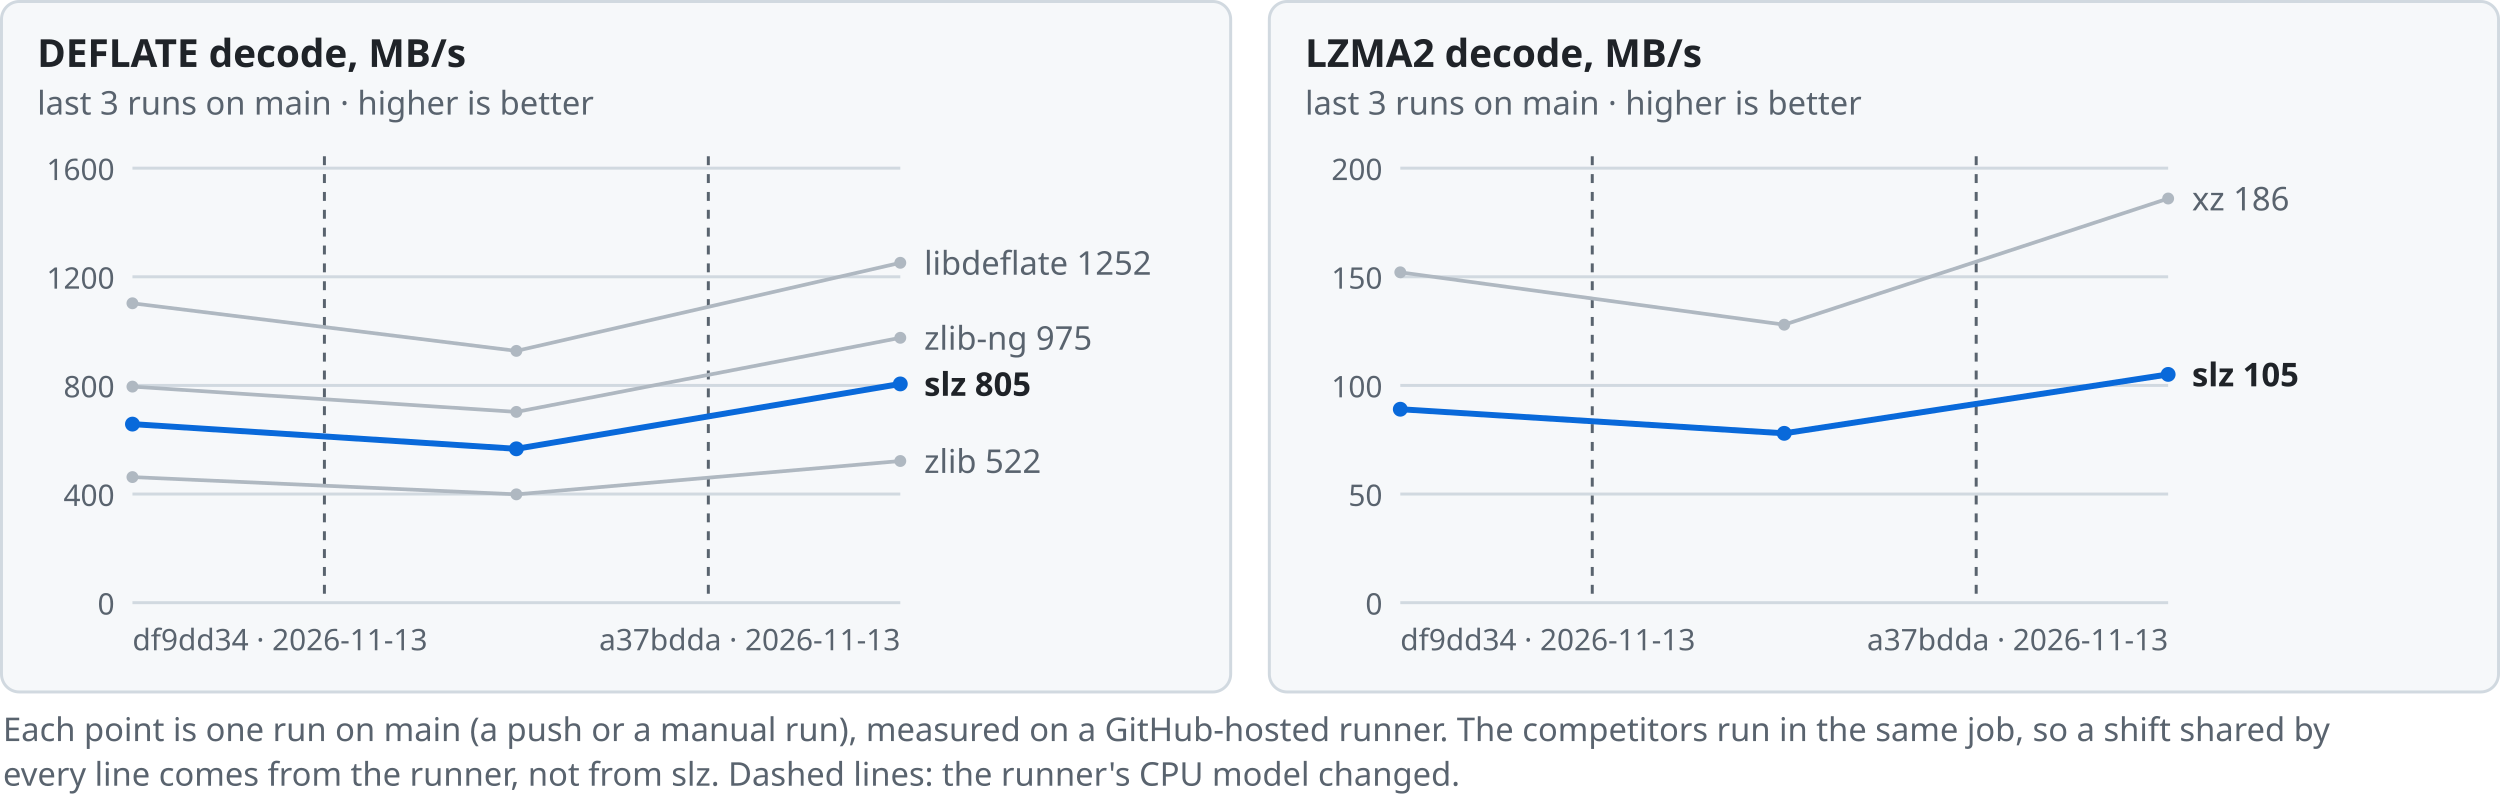
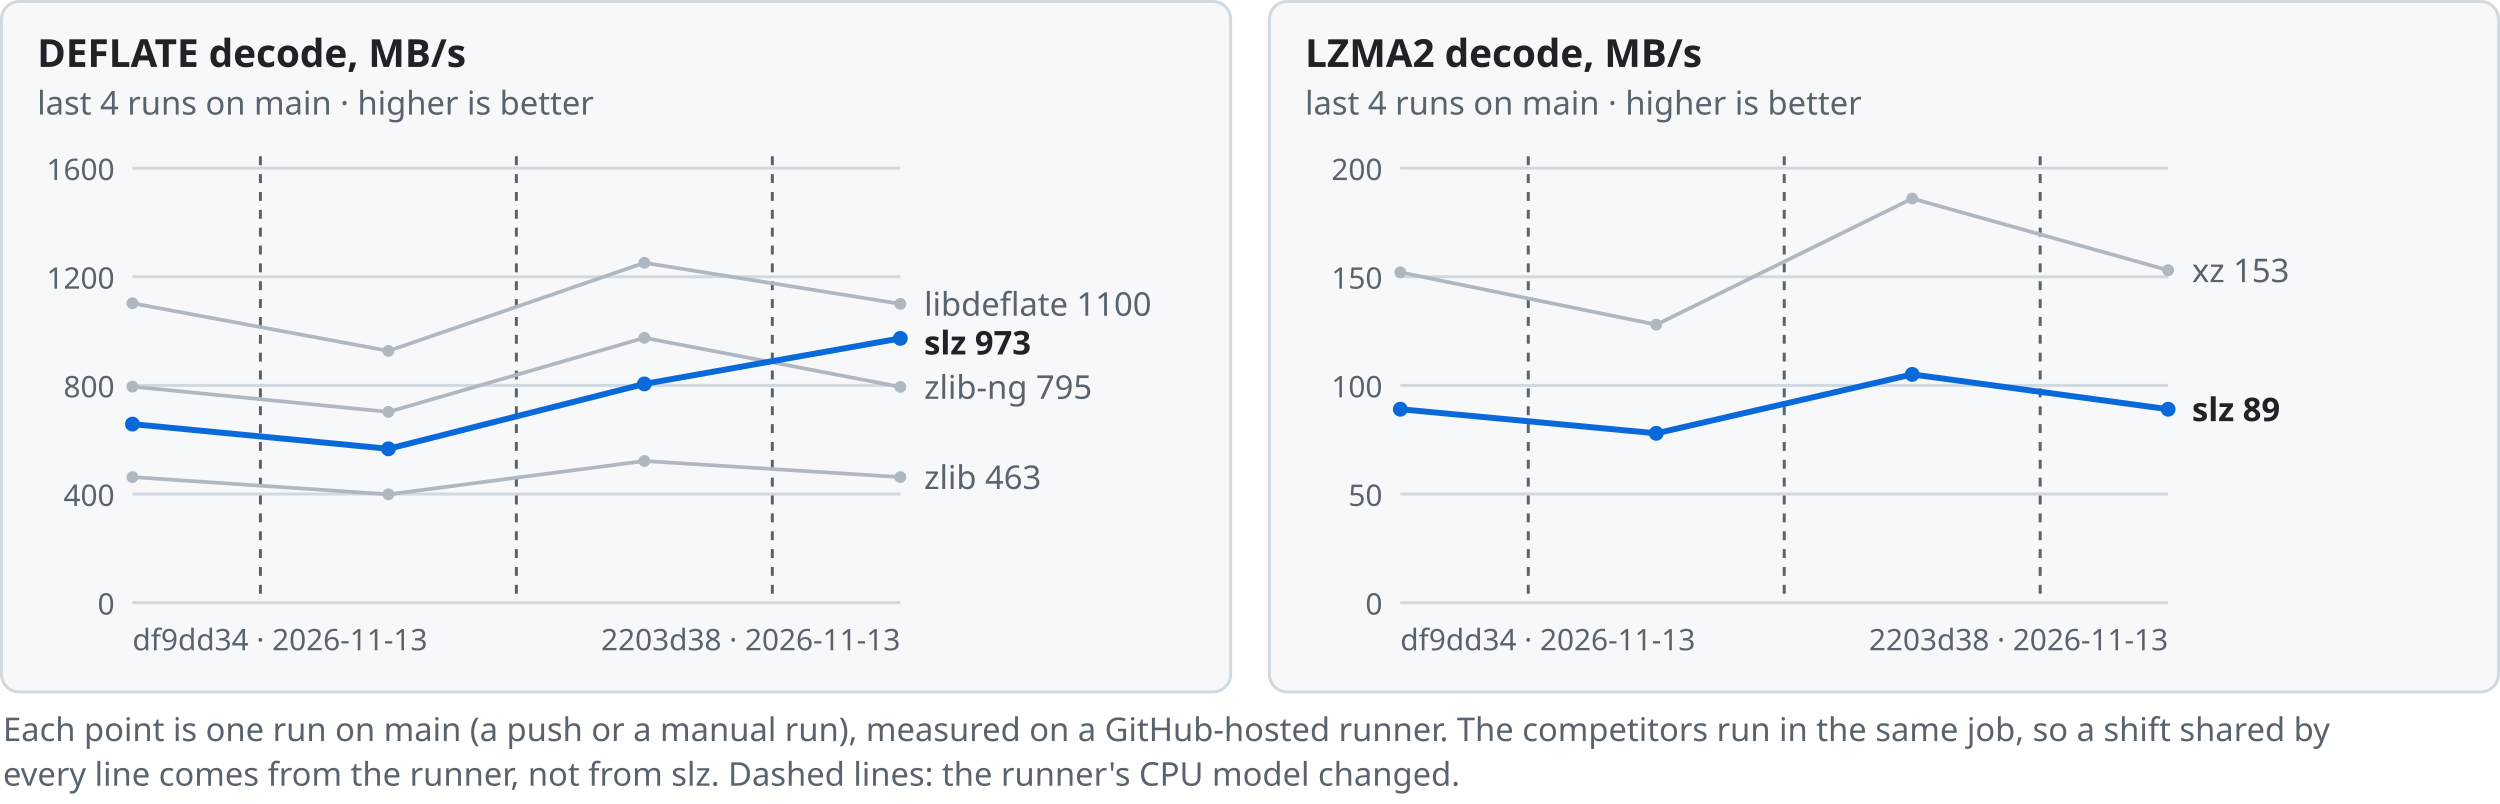
<svg xmlns="http://www.w3.org/2000/svg" width="840" height="270" viewBox="0 0 840 270" role="img" aria-labelledby="title desc">
  <style>text{font-family:-apple-system,BlinkMacSystemFont,'Segoe UI','Noto Sans',Helvetica,Arial,sans-serif;font-variant-numeric:tabular-nums}</style>
  <rect x="0.5" y="0.5" width="413.0" height="232.0" fill="#f6f8fa" rx="6" stroke="#d1d9e0" />
  <text x="12.5" y="22.5" font-size="13" fill="#1f2328" font-weight="600">DEFLATE decode, MB/s</text>
-   <text x="12.5" y="38.5" font-size="11" fill="#59636e">last 3 runs on main · higher is better</text>
+   <text x="12.5" y="38.5" font-size="11" fill="#59636e">last 4 runs on main · higher is better</text>
  <line x1="44.5" y1="202.5" x2="302.5" y2="202.5" stroke="#d1d9e0" stroke-width="1" />
  <text x="38.5" y="206.5" font-size="10" fill="#59636e" text-anchor="end">0</text>
  <line x1="44.5" y1="166.0" x2="302.5" y2="166.0" stroke="#d1d9e0" stroke-width="1" />
  <text x="38.5" y="170.0" font-size="10" fill="#59636e" text-anchor="end">400</text>
  <line x1="44.5" y1="129.5" x2="302.5" y2="129.5" stroke="#d1d9e0" stroke-width="1" />
  <text x="38.5" y="133.5" font-size="10" fill="#59636e" text-anchor="end">800</text>
  <line x1="44.5" y1="93.0" x2="302.5" y2="93.0" stroke="#d1d9e0" stroke-width="1" />
  <text x="38.5" y="97.0" font-size="10" fill="#59636e" text-anchor="end">1200</text>
  <line x1="44.5" y1="56.5" x2="302.5" y2="56.5" stroke="#d1d9e0" stroke-width="1" />
  <text x="38.5" y="60.5" font-size="10" fill="#59636e" text-anchor="end">1600</text>
-   <line x1="109.0" y1="52.5" x2="109.0" y2="202.5" stroke="#59636e" stroke-width="1" stroke-dasharray="3 3" />
-   <line x1="238.0" y1="52.5" x2="238.0" y2="202.5" stroke="#59636e" stroke-width="1" stroke-dasharray="3 3" />
-   <polyline points="44.5,101.9 173.5,117.9 302.5,88.3" fill="none" stroke="#afb8c1" stroke-width="1.25" stroke-linejoin="round" stroke-linecap="round" />
+   <line x1="87.5" y1="52.5" x2="87.5" y2="202.5" stroke="#59636e" stroke-width="1" stroke-dasharray="3 3" />
+   <line x1="173.5" y1="52.5" x2="173.5" y2="202.5" stroke="#59636e" stroke-width="1" stroke-dasharray="3 3" />
+   <line x1="259.5" y1="52.5" x2="259.5" y2="202.5" stroke="#59636e" stroke-width="1" stroke-dasharray="3 3" />
+   <polyline points="44.5,101.9 130.5,117.9 216.5,88.3 302.5,102.1" fill="none" stroke="#afb8c1" stroke-width="1.25" stroke-linejoin="round" stroke-linecap="round" />
  <circle cx="44.5" cy="101.9" r="2" fill="#afb8c1" />
-   <circle cx="173.5" cy="117.9" r="2" fill="#afb8c1" />
-   <circle cx="302.5" cy="88.3" r="2" fill="#afb8c1" />
-   <polyline points="44.5,129.9 173.5,138.4 302.5,113.5" fill="none" stroke="#afb8c1" stroke-width="1.25" stroke-linejoin="round" stroke-linecap="round" />
+   <circle cx="130.5" cy="117.9" r="2" fill="#afb8c1" />
+   <circle cx="216.5" cy="88.3" r="2" fill="#afb8c1" />
+   <circle cx="302.5" cy="102.1" r="2" fill="#afb8c1" />
+   <polyline points="44.5,129.9 130.5,138.4 216.5,113.5 302.5,130.0" fill="none" stroke="#afb8c1" stroke-width="1.25" stroke-linejoin="round" stroke-linecap="round" />
  <circle cx="44.5" cy="129.9" r="2" fill="#afb8c1" />
-   <circle cx="173.5" cy="138.4" r="2" fill="#afb8c1" />
-   <circle cx="302.5" cy="113.5" r="2" fill="#afb8c1" />
-   <polyline points="44.5,160.3 173.5,166.1 302.5,154.9" fill="none" stroke="#afb8c1" stroke-width="1.25" stroke-linejoin="round" stroke-linecap="round" />
+   <circle cx="130.5" cy="138.4" r="2" fill="#afb8c1" />
+   <circle cx="216.5" cy="113.5" r="2" fill="#afb8c1" />
+   <circle cx="302.5" cy="130.0" r="2" fill="#afb8c1" />
+   <polyline points="44.5,160.3 130.5,166.1 216.5,154.9 302.5,160.3" fill="none" stroke="#afb8c1" stroke-width="1.25" stroke-linejoin="round" stroke-linecap="round" />
  <circle cx="44.5" cy="160.3" r="2" fill="#afb8c1" />
-   <circle cx="173.5" cy="166.1" r="2" fill="#afb8c1" />
-   <circle cx="302.5" cy="154.9" r="2" fill="#afb8c1" />
-   <polyline points="44.5,142.5 173.5,150.8 302.5,129.0" fill="none" stroke="#0969da" stroke-width="2" stroke-linejoin="round" stroke-linecap="round" />
+   <circle cx="130.5" cy="166.1" r="2" fill="#afb8c1" />
+   <circle cx="216.5" cy="154.9" r="2" fill="#afb8c1" />
+   <circle cx="302.5" cy="160.3" r="2" fill="#afb8c1" />
+   <polyline points="44.5,142.5 130.5,150.8 216.5,129.0 302.5,113.7" fill="none" stroke="#0969da" stroke-width="2" stroke-linejoin="round" stroke-linecap="round" />
  <circle cx="44.5" cy="142.5" r="2.5" fill="#0969da" />
-   <circle cx="173.5" cy="150.8" r="2.5" fill="#0969da" />
-   <circle cx="302.5" cy="129.0" r="2.5" fill="#0969da" />
-   <text x="310.5" y="92.3" font-size="11" fill="#59636e">libdeflate 1252</text>
-   <text x="310.5" y="117.5" font-size="11" fill="#59636e">zlib-ng 975</text>
-   <text x="310.5" y="133.0" font-size="11" fill="#1f2328" font-weight="600">slz 805</text>
-   <text x="310.5" y="158.9" font-size="11" fill="#59636e">zlib 522</text>
+   <circle cx="130.5" cy="150.8" r="2.5" fill="#0969da" />
+   <circle cx="216.5" cy="129.0" r="2.5" fill="#0969da" />
+   <circle cx="302.5" cy="113.7" r="2.5" fill="#0969da" />
+   <text x="310.5" y="106.1" font-size="11" fill="#59636e">libdeflate 1100</text>
+   <text x="310.5" y="119.1" font-size="11" fill="#1f2328" font-weight="600">slz 973</text>
+   <text x="310.5" y="134.0" font-size="11" fill="#59636e">zlib-ng 795</text>
+   <text x="310.5" y="164.3" font-size="11" fill="#59636e">zlib 463</text>
  <text x="44.5" y="218.5" font-size="10" fill="#59636e">df9dd34 · 2026-11-13</text>
-   <text x="302.5" y="218.5" font-size="10" fill="#59636e" text-anchor="end">a37bdda · 2026-11-13</text>
+   <text x="302.5" y="218.5" font-size="10" fill="#59636e" text-anchor="end">2203d38 · 2026-11-13</text>
  <rect x="426.5" y="0.5" width="413.0" height="232.0" fill="#f6f8fa" rx="6" stroke="#d1d9e0" />
  <text x="438.5" y="22.5" font-size="13" fill="#1f2328" font-weight="600">LZMA2 decode, MB/s</text>
-   <text x="438.5" y="38.5" font-size="11" fill="#59636e">last 3 runs on main · higher is better</text>
+   <text x="438.5" y="38.5" font-size="11" fill="#59636e">last 4 runs on main · higher is better</text>
  <line x1="470.5" y1="202.5" x2="728.5" y2="202.5" stroke="#d1d9e0" stroke-width="1" />
  <text x="464.5" y="206.5" font-size="10" fill="#59636e" text-anchor="end">0</text>
  <line x1="470.5" y1="166.0" x2="728.5" y2="166.0" stroke="#d1d9e0" stroke-width="1" />
  <text x="464.5" y="170.0" font-size="10" fill="#59636e" text-anchor="end">50</text>
  <line x1="470.5" y1="129.5" x2="728.5" y2="129.5" stroke="#d1d9e0" stroke-width="1" />
  <text x="464.5" y="133.5" font-size="10" fill="#59636e" text-anchor="end">100</text>
  <line x1="470.5" y1="93.0" x2="728.5" y2="93.0" stroke="#d1d9e0" stroke-width="1" />
  <text x="464.5" y="97.0" font-size="10" fill="#59636e" text-anchor="end">150</text>
  <line x1="470.5" y1="56.5" x2="728.5" y2="56.5" stroke="#d1d9e0" stroke-width="1" />
  <text x="464.5" y="60.5" font-size="10" fill="#59636e" text-anchor="end">200</text>
-   <line x1="535.0" y1="52.5" x2="535.0" y2="202.5" stroke="#59636e" stroke-width="1" stroke-dasharray="3 3" />
-   <line x1="664.0" y1="52.5" x2="664.0" y2="202.5" stroke="#59636e" stroke-width="1" stroke-dasharray="3 3" />
-   <polyline points="470.5,91.5 599.5,109.1 728.5,66.7" fill="none" stroke="#afb8c1" stroke-width="1.25" stroke-linejoin="round" stroke-linecap="round" />
+   <line x1="513.5" y1="52.5" x2="513.5" y2="202.5" stroke="#59636e" stroke-width="1" stroke-dasharray="3 3" />
+   <line x1="599.5" y1="52.5" x2="599.5" y2="202.5" stroke="#59636e" stroke-width="1" stroke-dasharray="3 3" />
+   <line x1="685.5" y1="52.5" x2="685.5" y2="202.5" stroke="#59636e" stroke-width="1" stroke-dasharray="3 3" />
+   <polyline points="470.5,91.5 556.5,109.1 642.5,66.7 728.5,90.8" fill="none" stroke="#afb8c1" stroke-width="1.25" stroke-linejoin="round" stroke-linecap="round" />
  <circle cx="470.5" cy="91.5" r="2" fill="#afb8c1" />
-   <circle cx="599.5" cy="109.1" r="2" fill="#afb8c1" />
-   <circle cx="728.5" cy="66.7" r="2" fill="#afb8c1" />
-   <polyline points="470.5,137.5 599.5,145.6 728.5,125.8" fill="none" stroke="#0969da" stroke-width="2" stroke-linejoin="round" stroke-linecap="round" />
+   <circle cx="556.5" cy="109.1" r="2" fill="#afb8c1" />
+   <circle cx="642.5" cy="66.7" r="2" fill="#afb8c1" />
+   <circle cx="728.5" cy="90.8" r="2" fill="#afb8c1" />
+   <polyline points="470.5,137.5 556.5,145.6 642.5,125.8 728.5,137.5" fill="none" stroke="#0969da" stroke-width="2" stroke-linejoin="round" stroke-linecap="round" />
  <circle cx="470.5" cy="137.5" r="2.5" fill="#0969da" />
-   <circle cx="599.5" cy="145.6" r="2.5" fill="#0969da" />
-   <circle cx="728.5" cy="125.8" r="2.5" fill="#0969da" />
-   <text x="736.5" y="70.7" font-size="11" fill="#59636e">xz 186</text>
-   <text x="736.5" y="129.8" font-size="11" fill="#1f2328" font-weight="600">slz 105</text>
+   <circle cx="556.5" cy="145.6" r="2.5" fill="#0969da" />
+   <circle cx="642.5" cy="125.8" r="2.5" fill="#0969da" />
+   <circle cx="728.5" cy="137.5" r="2.5" fill="#0969da" />
+   <text x="736.5" y="94.8" font-size="11" fill="#59636e">xz 153</text>
+   <text x="736.5" y="141.5" font-size="11" fill="#1f2328" font-weight="600">slz 89</text>
  <text x="470.5" y="218.5" font-size="10" fill="#59636e">df9dd34 · 2026-11-13</text>
-   <text x="728.5" y="218.5" font-size="10" fill="#59636e" text-anchor="end">a37bdda · 2026-11-13</text>
+   <text x="728.5" y="218.5" font-size="10" fill="#59636e" text-anchor="end">2203d38 · 2026-11-13</text>
  <text x="1.0" y="249.0" font-size="11" fill="#59636e">Each point is one run on main (a push or a manual run), measured on a GitHub-hosted runner. The competitors run in the same job, so a shift shared by</text>
  <text x="1.0" y="264.0" font-size="11" fill="#59636e">every line comes from the runner, not from slz. Dashed lines: the runner's CPU model changed.</text>
</svg>
